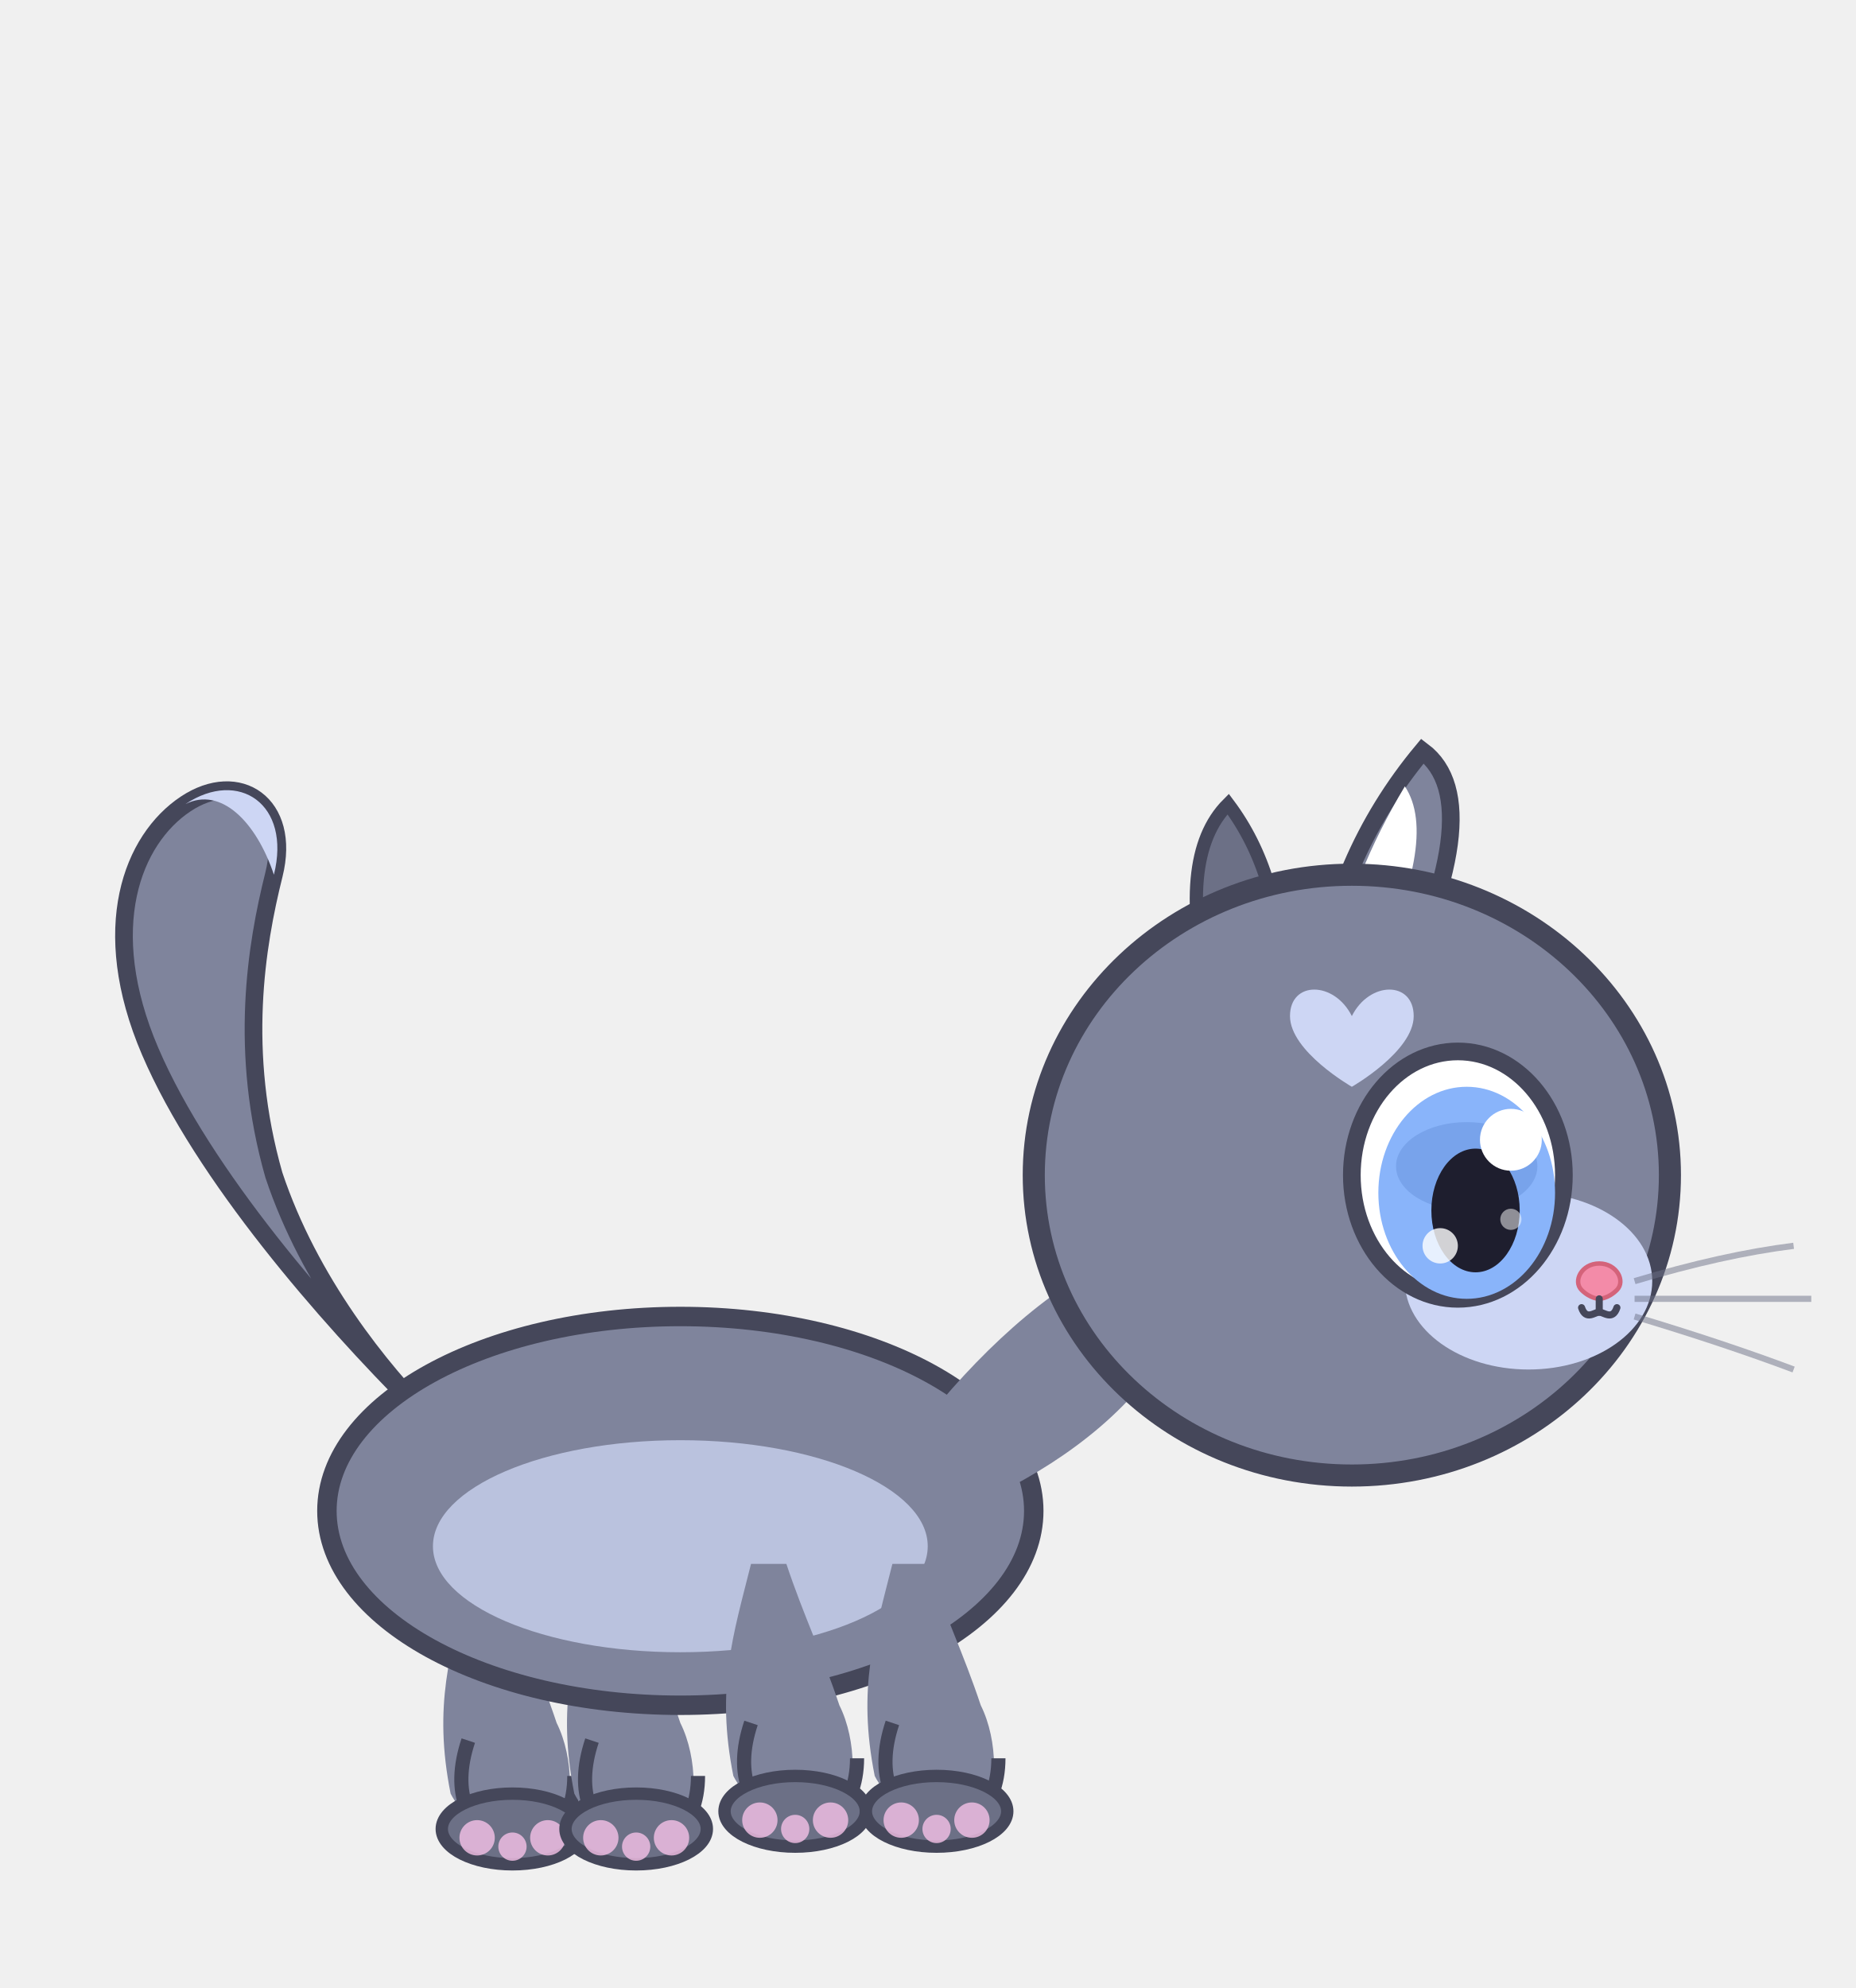
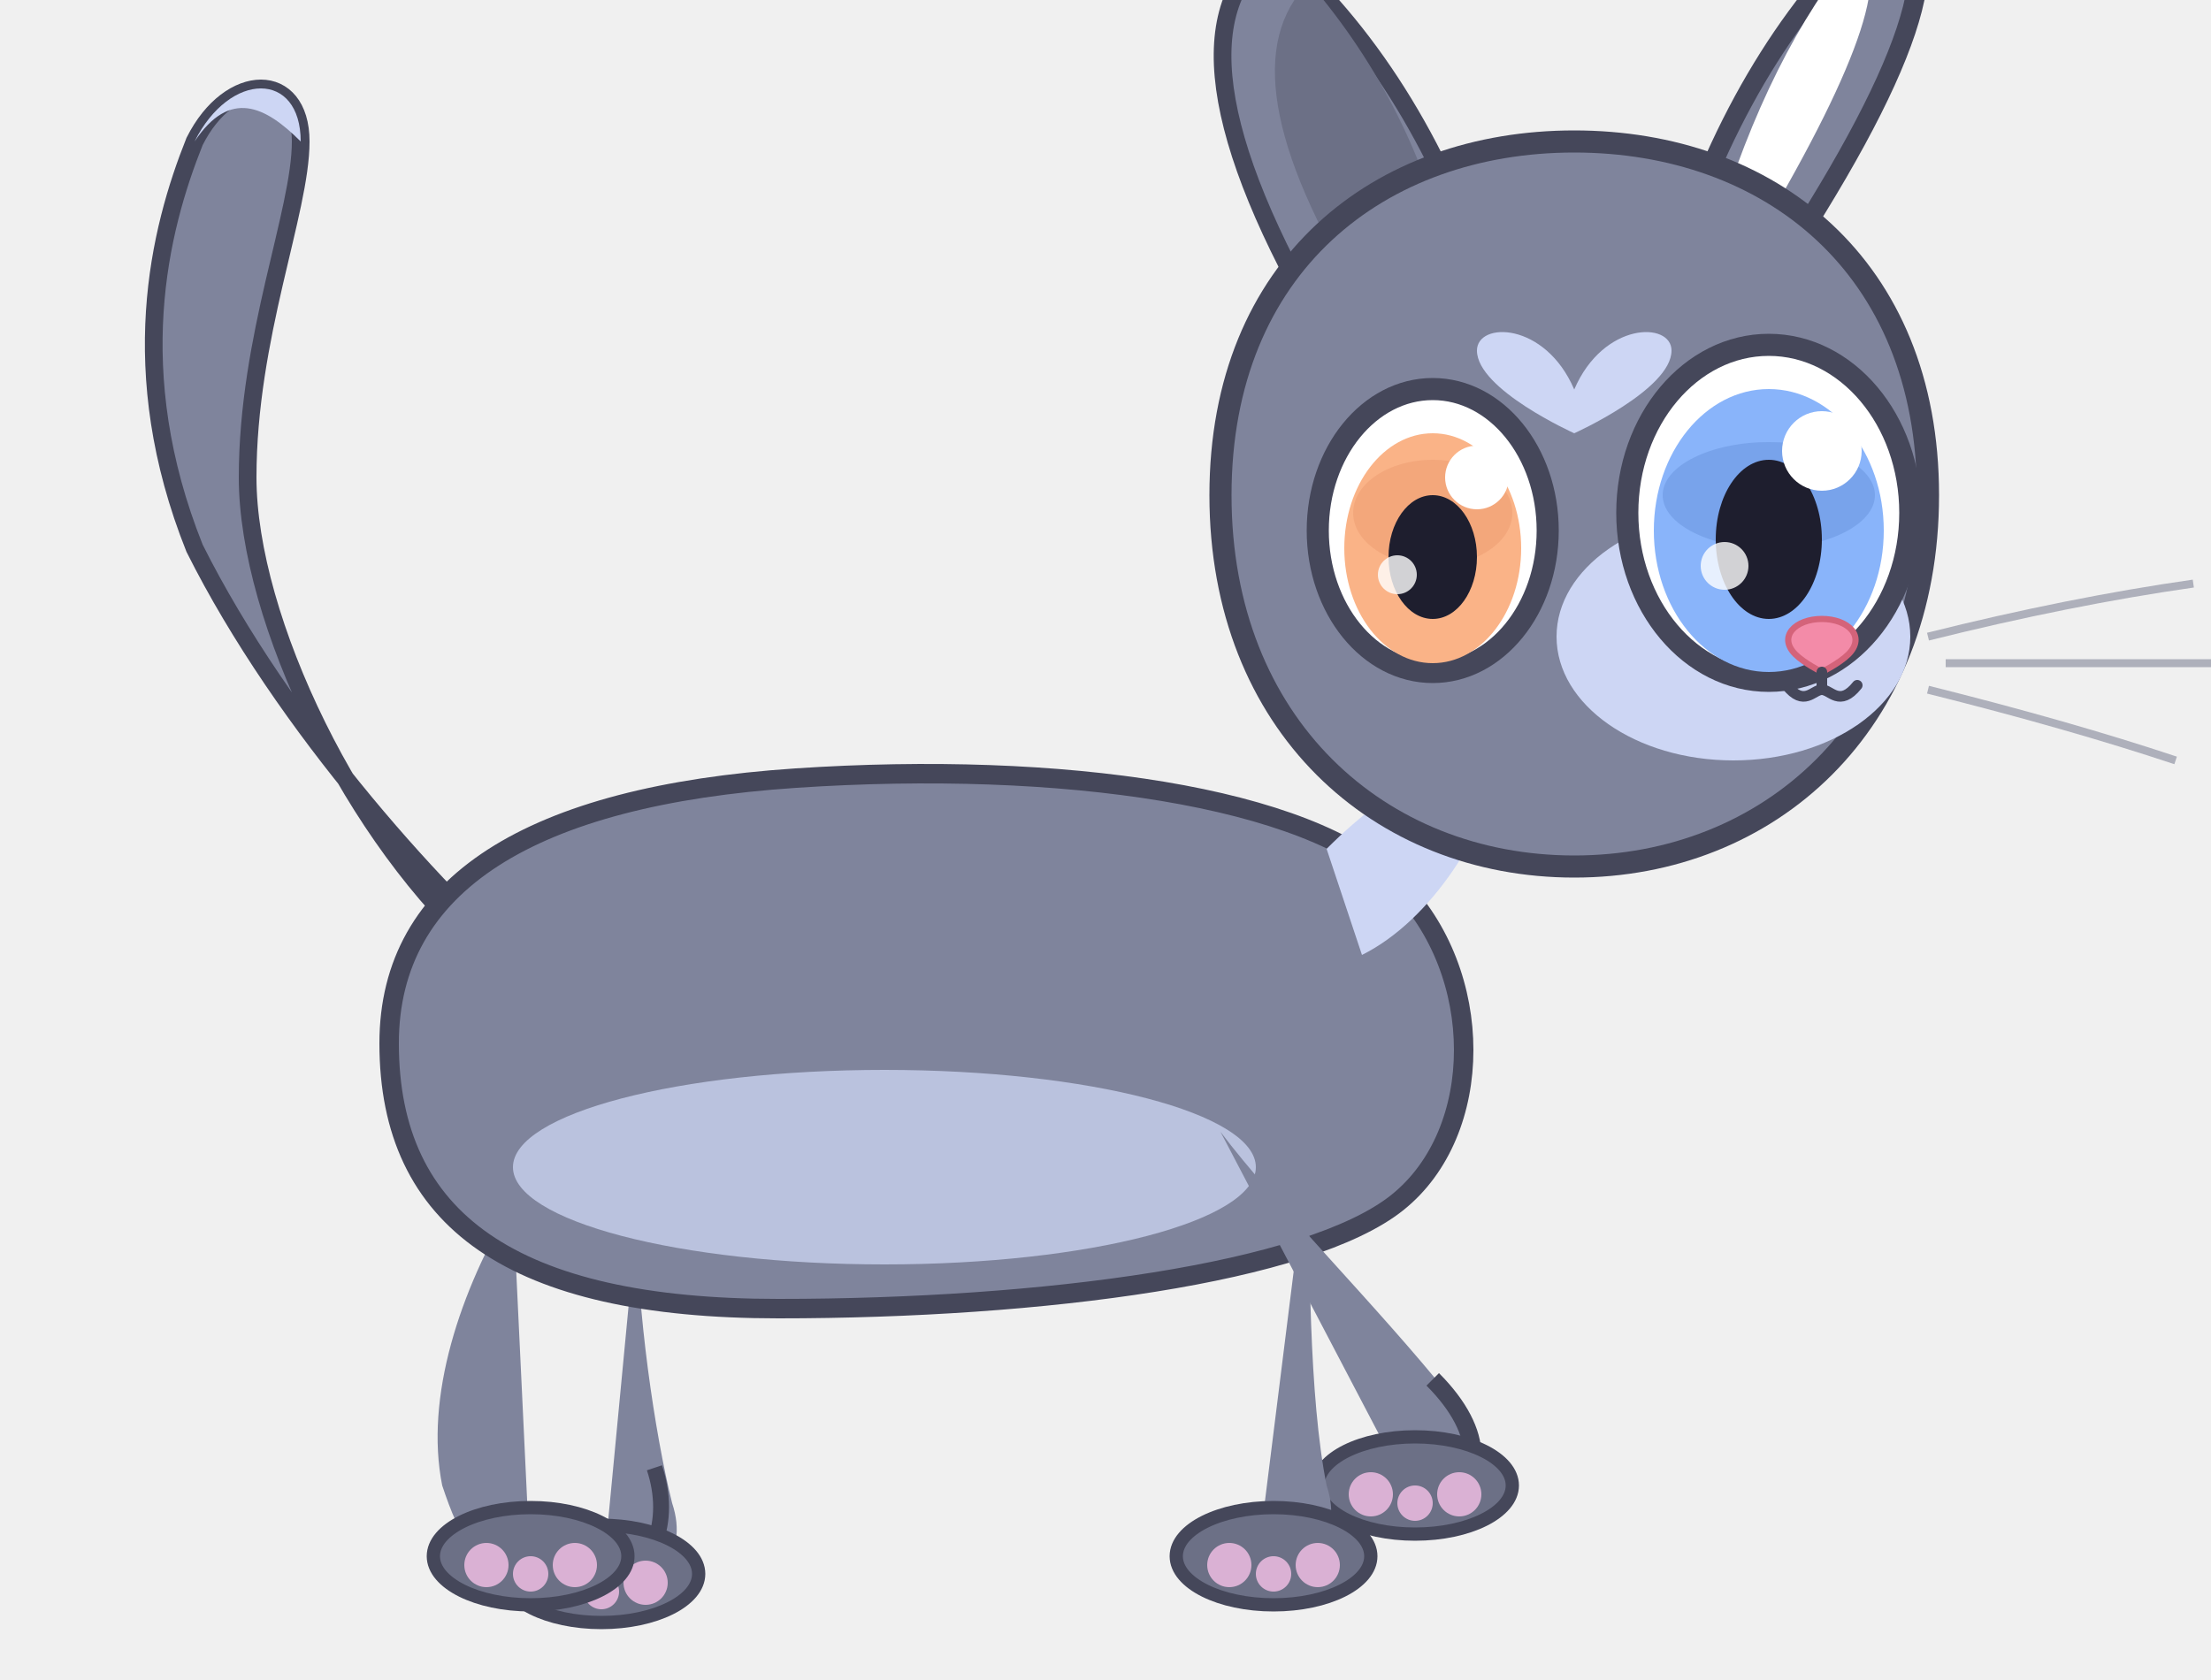
- <svg xmlns="http://www.w3.org/2000/svg" viewBox="0 0 210 225">
-   <g transform="translate(5, 87)">
-     <path d="M 42,72 C 32,62 18,46 12,32 C 6,18 10,8 16,4 C 22,0 28,4 26,12            C 24,20 22,32 26,46 C 30,58 38,68 44,74" fill="#7f849c" stroke="#45475a" stroke-width="2" />
-     <path d="M 16,4 C 22,0 28,4 26,12 C 24,6 20,2 16,4Z" fill="#cdd6f4" />
-     <path d="M 48,92 C 46,100 44,106 46,116            C 48,120 54,122 58,120            C 60,118 60,112 58,108            C 56,102 54,98 52,92" fill="#7f849c" />
-     <path d="M 48,110 C 46,116 48,120 52,122            C 56,123 60,120 60,114" fill="none" stroke="#45475a" stroke-width="1.6" />
-     <ellipse cx="53" cy="120" rx="8" ry="4" fill="#6c7086" stroke="#45475a" stroke-width="1.4" />
-     <circle cx="49" cy="121" r="2" fill="#f5c2e7" opacity="0.8" />
-     <circle cx="53" cy="122" r="1.6" fill="#f5c2e7" opacity="0.8" />
-     <circle cx="57" cy="121" r="2" fill="#f5c2e7" opacity="0.8" />
-     <path d="M 62,92 C 60,100 58,106 60,116            C 62,120 68,122 72,120            C 74,118 74,112 72,108            C 70,102 68,98 66,92" fill="#7f849c" />
-     <path d="M 62,110 C 60,116 62,120 66,122            C 70,123 74,120 74,114" fill="none" stroke="#45475a" stroke-width="1.6" />
-     <ellipse cx="67" cy="120" rx="8" ry="4" fill="#6c7086" stroke="#45475a" stroke-width="1.4" />
-     <circle cx="63" cy="121" r="2" fill="#f5c2e7" opacity="0.8" />
-     <circle cx="67" cy="122" r="1.6" fill="#f5c2e7" opacity="0.8" />
-     <circle cx="71" cy="121" r="2" fill="#f5c2e7" opacity="0.8" />
-     <ellipse cx="72" cy="84" rx="40" ry="22" fill="#7f849c" stroke="#45475a" stroke-width="2.2" />
-     <ellipse cx="72" cy="88" rx="28" ry="12" fill="#bac2de" />
-     <path d="M 80,90 C 78,98 76,104 78,114            C 80,118 86,120 90,118            C 92,116 92,110 90,106            C 88,100 86,96 84,90" fill="#7f849c" />
-     <path d="M 80,108 C 78,114 80,118 84,120            C 88,121 92,118 92,112" fill="none" stroke="#45475a" stroke-width="1.6" />
-     <ellipse cx="85" cy="118" rx="8" ry="4" fill="#6c7086" stroke="#45475a" stroke-width="1.4" />
-     <circle cx="81" cy="119" r="2" fill="#f5c2e7" opacity="0.8" />
-     <circle cx="85" cy="120" r="1.6" fill="#f5c2e7" opacity="0.8" />
-     <circle cx="89" cy="119" r="2" fill="#f5c2e7" opacity="0.8" />
-     <path d="M 96,90 C 94,98 92,104 94,114            C 96,118 102,120 106,118            C 108,116 108,110 106,106            C 104,100 102,96 100,90" fill="#7f849c" />
-     <path d="M 96,108 C 94,114 96,118 100,120            C 104,121 108,118 108,112" fill="none" stroke="#45475a" stroke-width="1.6" />
-     <ellipse cx="101" cy="118" rx="8" ry="4" fill="#6c7086" stroke="#45475a" stroke-width="1.4" />
-     <circle cx="97" cy="119" r="2" fill="#f5c2e7" opacity="0.8" />
-     <circle cx="101" cy="120" r="1.6" fill="#f5c2e7" opacity="0.8" />
-     <circle cx="105" cy="119" r="2" fill="#f5c2e7" opacity="0.8" />
-     <path d="M 98,76 C 104,68 112,60 120,56 C 128,52 132,56 128,64            C 124,72 116,78 108,82 C 102,86 98,84 98,76Z" fill="#7f849c" />
-     <path d="M 132,26 Q 128,10 134,4 Q 140,12 140,24 Z" fill="#6c7086" stroke="#45475a" stroke-width="1.5" />
-     <path d="M 152,28 Q 164,4 156,-2 Q 146,10 144,26 Z" fill="#7f849c" stroke="#45475a" stroke-width="2" />
-     <path d="M 150,24 Q 158,8 154,2 Q 148,12 146,22 Z" fill="white" />
-     <ellipse cx="148" cy="46" rx="36" ry="34" fill="#7f849c" stroke="#45475a" stroke-width="2.5" />
-     <ellipse cx="168" cy="58" rx="14" ry="10" fill="#cdd6f4" />
-     <path d="M 148,28 C 146,24 141,24 141,28 C 141,32 148,36 148,36            C 148,36 155,32 155,28 C 155,24 150,24 148,28Z" fill="#cdd6f4" />
-     <ellipse cx="160" cy="46" rx="12" ry="14" fill="white" stroke="#45475a" stroke-width="2" />
-     <ellipse cx="161" cy="48" rx="10" ry="12" fill="#89b4fa" />
-     <ellipse cx="161" cy="45" rx="8" ry="5" fill="#5e8ad4" opacity="0.4" />
-     <ellipse cx="162" cy="50" rx="5" ry="7" fill="#1e1e2e" />
-     <circle cx="166" cy="42" r="3.5" fill="white" />
-     <circle cx="158" cy="54" r="2" fill="white" opacity="0.8" />
-     <circle cx="166" cy="51" r="1.2" fill="white" opacity="0.5" />
-     <path d="M 176,56 C 174,56 173,58 174,59 C 175,60 176,60 176,60            C 176,60 177,60 178,59 C 179,58 178,56 176,56Z" fill="#f38ba8" stroke="#d4637a" stroke-width="0.5" />
-     <path d="M 176,60 L 176,61.5" stroke="#45475a" stroke-width="0.8" stroke-linecap="round" />
-     <path d="M 174,61 C 174.5,62.5 175.5,61.5 176,61.5" stroke="#45475a" stroke-width="0.8" fill="none" stroke-linecap="round" />
-     <path d="M 176,61.5 C 176.5,61.5 177.5,62.5 178,61" stroke="#45475a" stroke-width="0.8" fill="none" stroke-linecap="round" />
-     <g stroke="#6c7086" stroke-width="0.7" fill="none" opacity="0.5">
-       <path d="M 180,58 Q 190,55 198,54" />
-       <path d="M 180,60 Q 192,60 200,60" />
-       <path d="M 180,62 Q 190,65 198,68" />
-     </g>
+ <svg xmlns="http://www.w3.org/2000/svg" viewBox="0 0 250 190">
+   <path d="M 62,112 C 50,102 32,82 22,62 C 14,42 18,26 22,16 C 26,8 34,8 34,16 C 34,24 28,38 28,54 C 28,70 40,95 55,108" fill="#7f849c" stroke="#45475a" stroke-width="2" />
+   <path d="M 22,16 C 26,8 34,8 34,16 C 30,12 26,10 22,16Z" fill="#cdd6f4" />
+   <path d="M 72,138 C 72,148 74,162 76,170 C 78,176 74,180 68,180" fill="#7f849c" />
+   <path d="M 74,166 C 76,172 74,178 68,180 C 64,181 60,178 62,174" fill="none" stroke="#45475a" stroke-width="1.8" />
+   <ellipse cx="68" cy="178" rx="11" ry="5.5" fill="#6c7086" stroke="#45475a" stroke-width="1.5" />
+   <circle cx="63" cy="179" r="2.5" fill="#f5c2e7" opacity="0.8" />
+   <circle cx="68" cy="180" r="2" fill="#f5c2e7" opacity="0.8" />
+   <circle cx="73" cy="179" r="2.5" fill="#f5c2e7" opacity="0.8" />
+   <path d="M 58,136 C 52,146 48,158 50,168 C 52,174 54,178 60,178" fill="#7f849c" />
+   <ellipse cx="60" cy="176" rx="11" ry="5.5" fill="#6c7086" stroke="#45475a" stroke-width="1.5" />
+   <circle cx="55" cy="177" r="2.5" fill="#f5c2e7" opacity="0.8" />
+   <circle cx="60" cy="178" r="2" fill="#f5c2e7" opacity="0.8" />
+   <circle cx="65" cy="177" r="2.5" fill="#f5c2e7" opacity="0.8" />
+   <path d="M 44,118 C 44,100 60,90 90,88 C 120,86 148,90 158,100 C 168,110 168,128 158,136 C 148,144 118,148 88,148 C 58,148 44,138 44,118 Z" fill="#7f849c" stroke="#45475a" stroke-width="2.2" />
+   <ellipse cx="100" cy="132" rx="42" ry="11" fill="#bac2de" />
+   <path d="M 138,128 C 144,136 156,148 164,158 C 170,164 166,170 160,170" fill="#7f849c" />
+   <path d="M 162,156 C 168,162 168,168 162,170 C 156,172 152,170 154,166" fill="none" stroke="#45475a" stroke-width="2" />
+   <ellipse cx="160" cy="168" rx="11" ry="5.5" fill="#6c7086" stroke="#45475a" stroke-width="1.5" />
+   <circle cx="155" cy="169" r="2.5" fill="#f5c2e7" opacity="0.8" />
+   <circle cx="160" cy="170" r="2" fill="#f5c2e7" opacity="0.8" />
+   <circle cx="165" cy="169" r="2.5" fill="#f5c2e7" opacity="0.8" />
+   <path d="M 148,130 C 148,142 148,158 150,168 C 152,174 148,178 142,178" fill="#7f849c" />
+   <ellipse cx="144" cy="176" rx="11" ry="5.5" fill="#6c7086" stroke="#45475a" stroke-width="1.5" />
+   <circle cx="139" cy="177" r="2.5" fill="#f5c2e7" opacity="0.8" />
+   <circle cx="144" cy="178" r="2" fill="#f5c2e7" opacity="0.8" />
+   <circle cx="149" cy="177" r="2.5" fill="#f5c2e7" opacity="0.8" />
+   <path d="M 150,96 C 158,88 164,86 170,86 C 168,94 162,104 154,108 Z" fill="#cdd6f4" />
+   <path d="M 150,38 Q 130,4 144,-6 Q 160,8 168,32 Z" fill="#7f849c" stroke="#45475a" stroke-width="2" />
+   <path d="M 154,34 Q 138,8 148,-2 Q 160,12 164,30 Z" fill="#6c7086" />
+   <path d="M 200,32 Q 224,-4 214,-10 Q 198,4 190,28 Z" fill="#7f849c" stroke="#45475a" stroke-width="2.2" />
+   <path d="M 198,28 Q 216,-2 210,-6 Q 200,6 194,26 Z" fill="white" />
+   <path d="M 138,56 C 138,30 156,16 178,16 C 200,16 218,30 218,56 C 218,82 200,98 178,98 C 156,98 138,82 138,56 Z" fill="#7f849c" stroke="#45475a" stroke-width="2.5" />
+   <ellipse cx="196" cy="72" rx="20" ry="14" fill="#cdd6f4" />
+   <path d="M 178,44.05 C 174.7,36.35 167,36.35 167,39.65 C 167,44.05 178,49 178,49 C 178,49 189,44.05 189,39.65 C 189,36.35 181.3,36.35 178,44.05Z" fill="#cdd6f4" />
+   <ellipse cx="162" cy="60" rx="13" ry="16" fill="white" stroke="#45475a" stroke-width="2.5" />
+   <ellipse cx="162" cy="62" rx="10" ry="13" fill="#fab387" />
+   <ellipse cx="162" cy="58" rx="9" ry="6" fill="#e8956a" opacity="0.4" />
+   <ellipse cx="162" cy="63" rx="5" ry="7" fill="#1e1e2e" />
+   <circle cx="167" cy="54" r="3.6" fill="white" />
+   <circle cx="158" cy="65" r="2.2" fill="white" opacity="0.8" />
+   <ellipse cx="200" cy="58" rx="16" ry="19" fill="white" stroke="#45475a" stroke-width="2.5" />
+   <ellipse cx="200" cy="60" rx="13" ry="16" fill="#89b4fa" />
+   <ellipse cx="200" cy="56" rx="12" ry="6" fill="#5e8ad4" opacity="0.4" />
+   <ellipse cx="200" cy="61" rx="6" ry="9" fill="#1e1e2e" />
+   <circle cx="206" cy="51" r="4.5" fill="white" />
+   <circle cx="195" cy="64" r="2.7" fill="white" opacity="0.8" />
+   <path d="M 206,70 C 203,70 201,72 203,74 C 204,75 206,76 206,76 C 206,76 208,75 209,74 C 211,72 209,70 206,70Z" fill="#f38ba8" stroke="#d4637a" stroke-width="0.7" />
+   <path d="M 206,76 L 206,78" stroke="#45475a" stroke-width="1.2" stroke-linecap="round" />
+   <path d="M 202,77.5 C 204,80 205,78 206,78" stroke="#45475a" stroke-width="1.2" fill="none" stroke-linecap="round" />
+   <path d="M 206,78 C 207,78 208,80 210,77.5" stroke="#45475a" stroke-width="1.2" fill="none" stroke-linecap="round" />
+   <g stroke="#6c7086" stroke-width="0.9" fill="none" opacity="0.5">
+     <path d="M 218,72 Q 234,68 248,66" />
+     <path d="M 220,75 Q 236,75 250,75" />
+     <path d="M 218,78 Q 234,82 246,86" />
  </g>
</svg>
